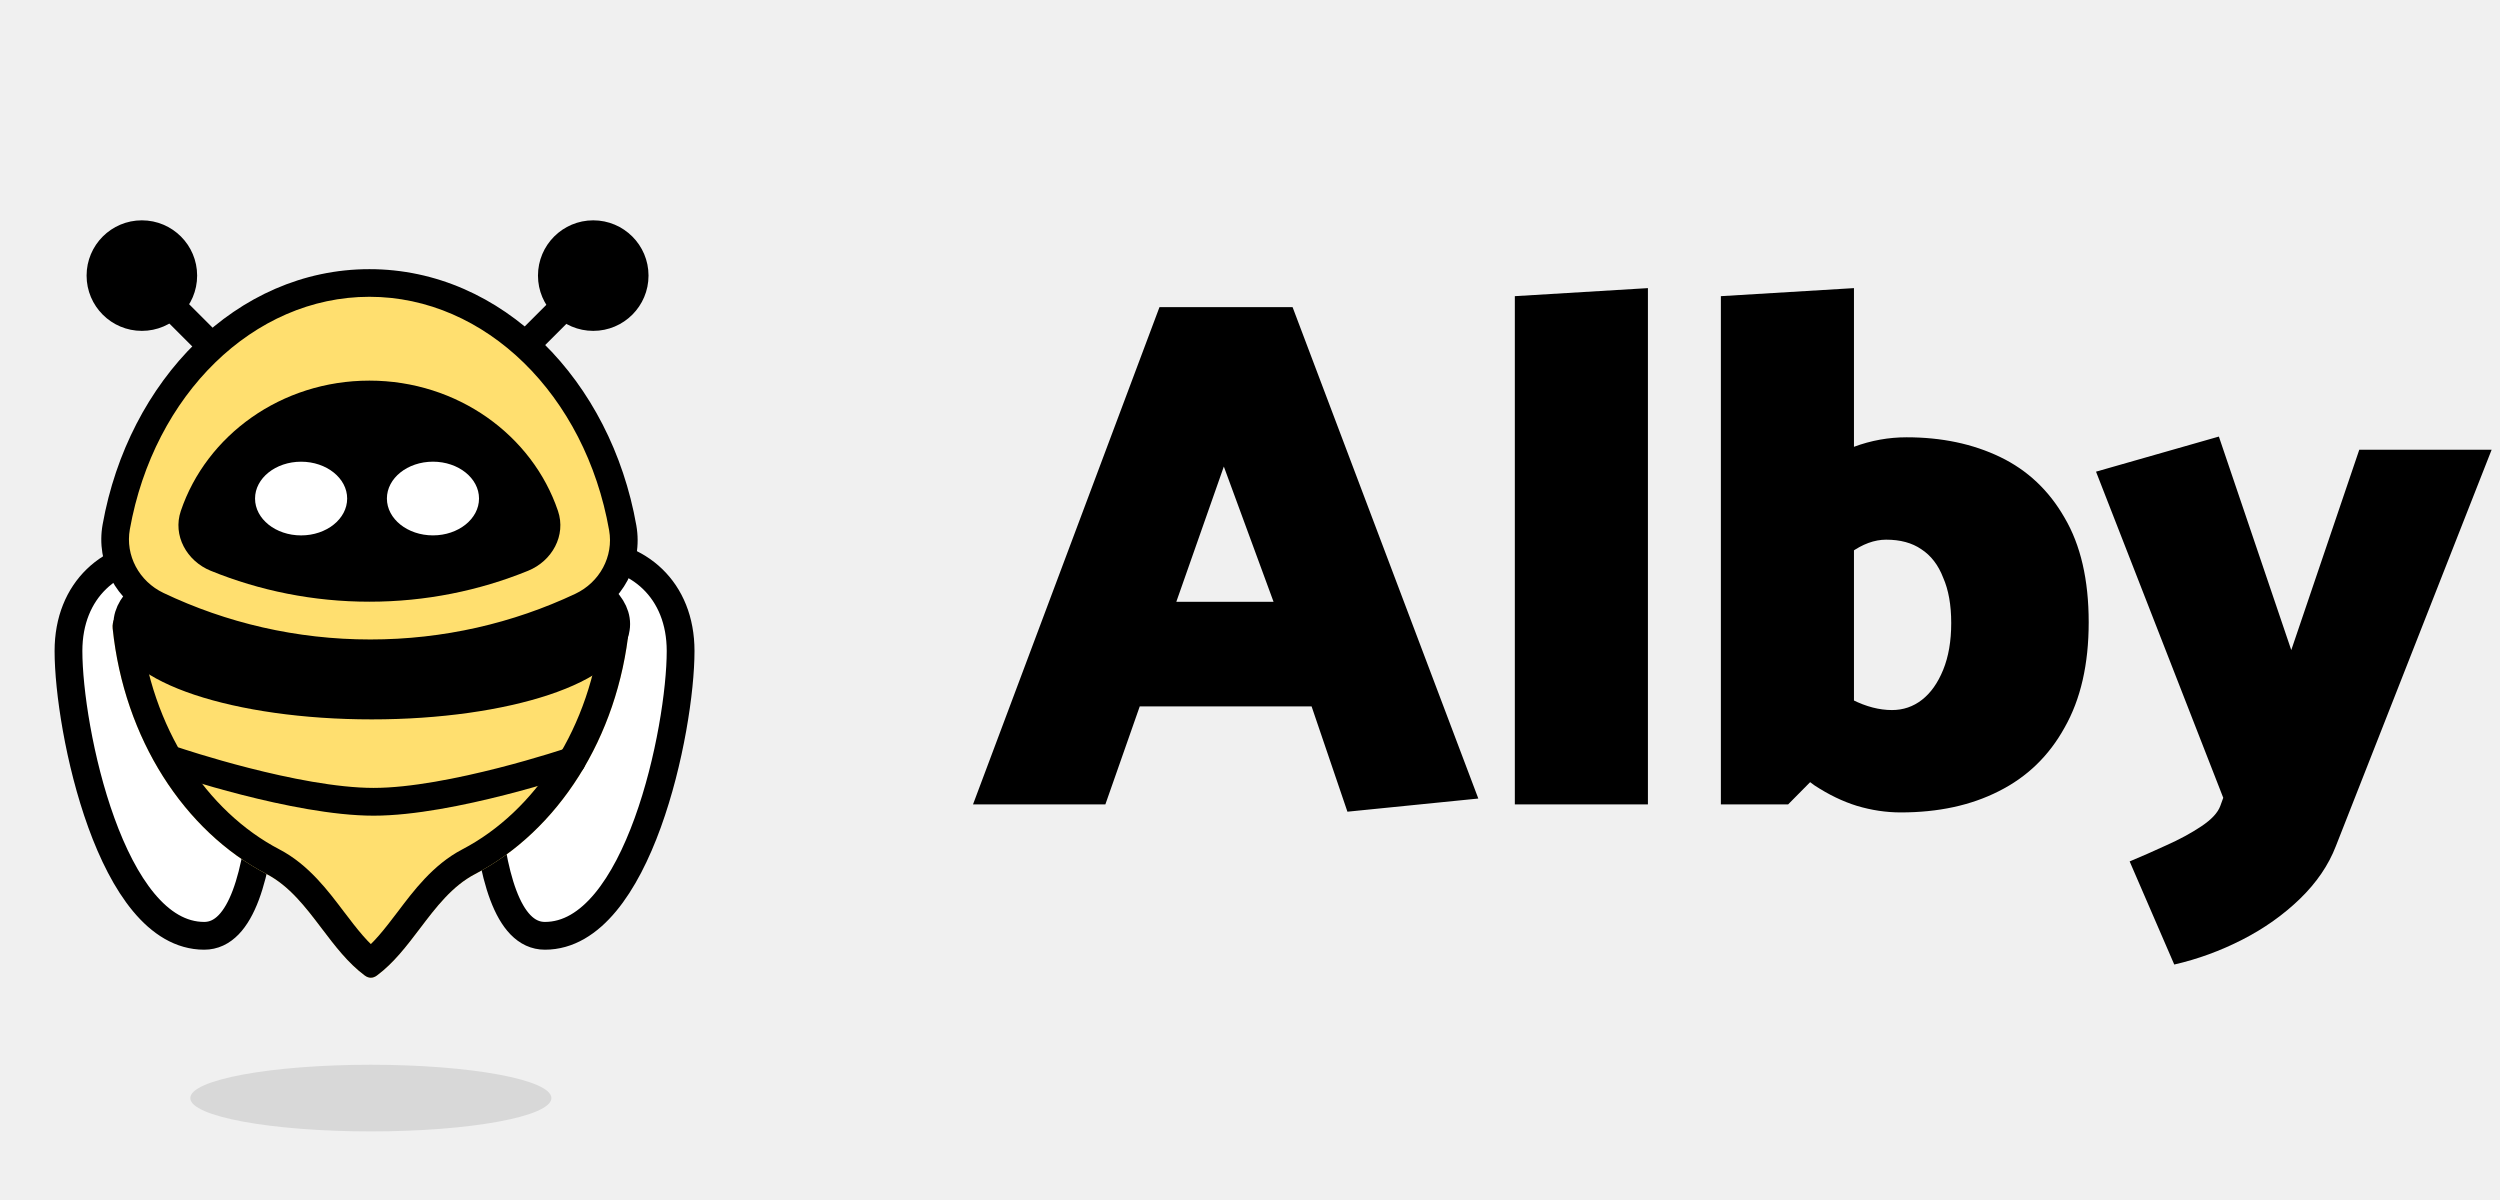
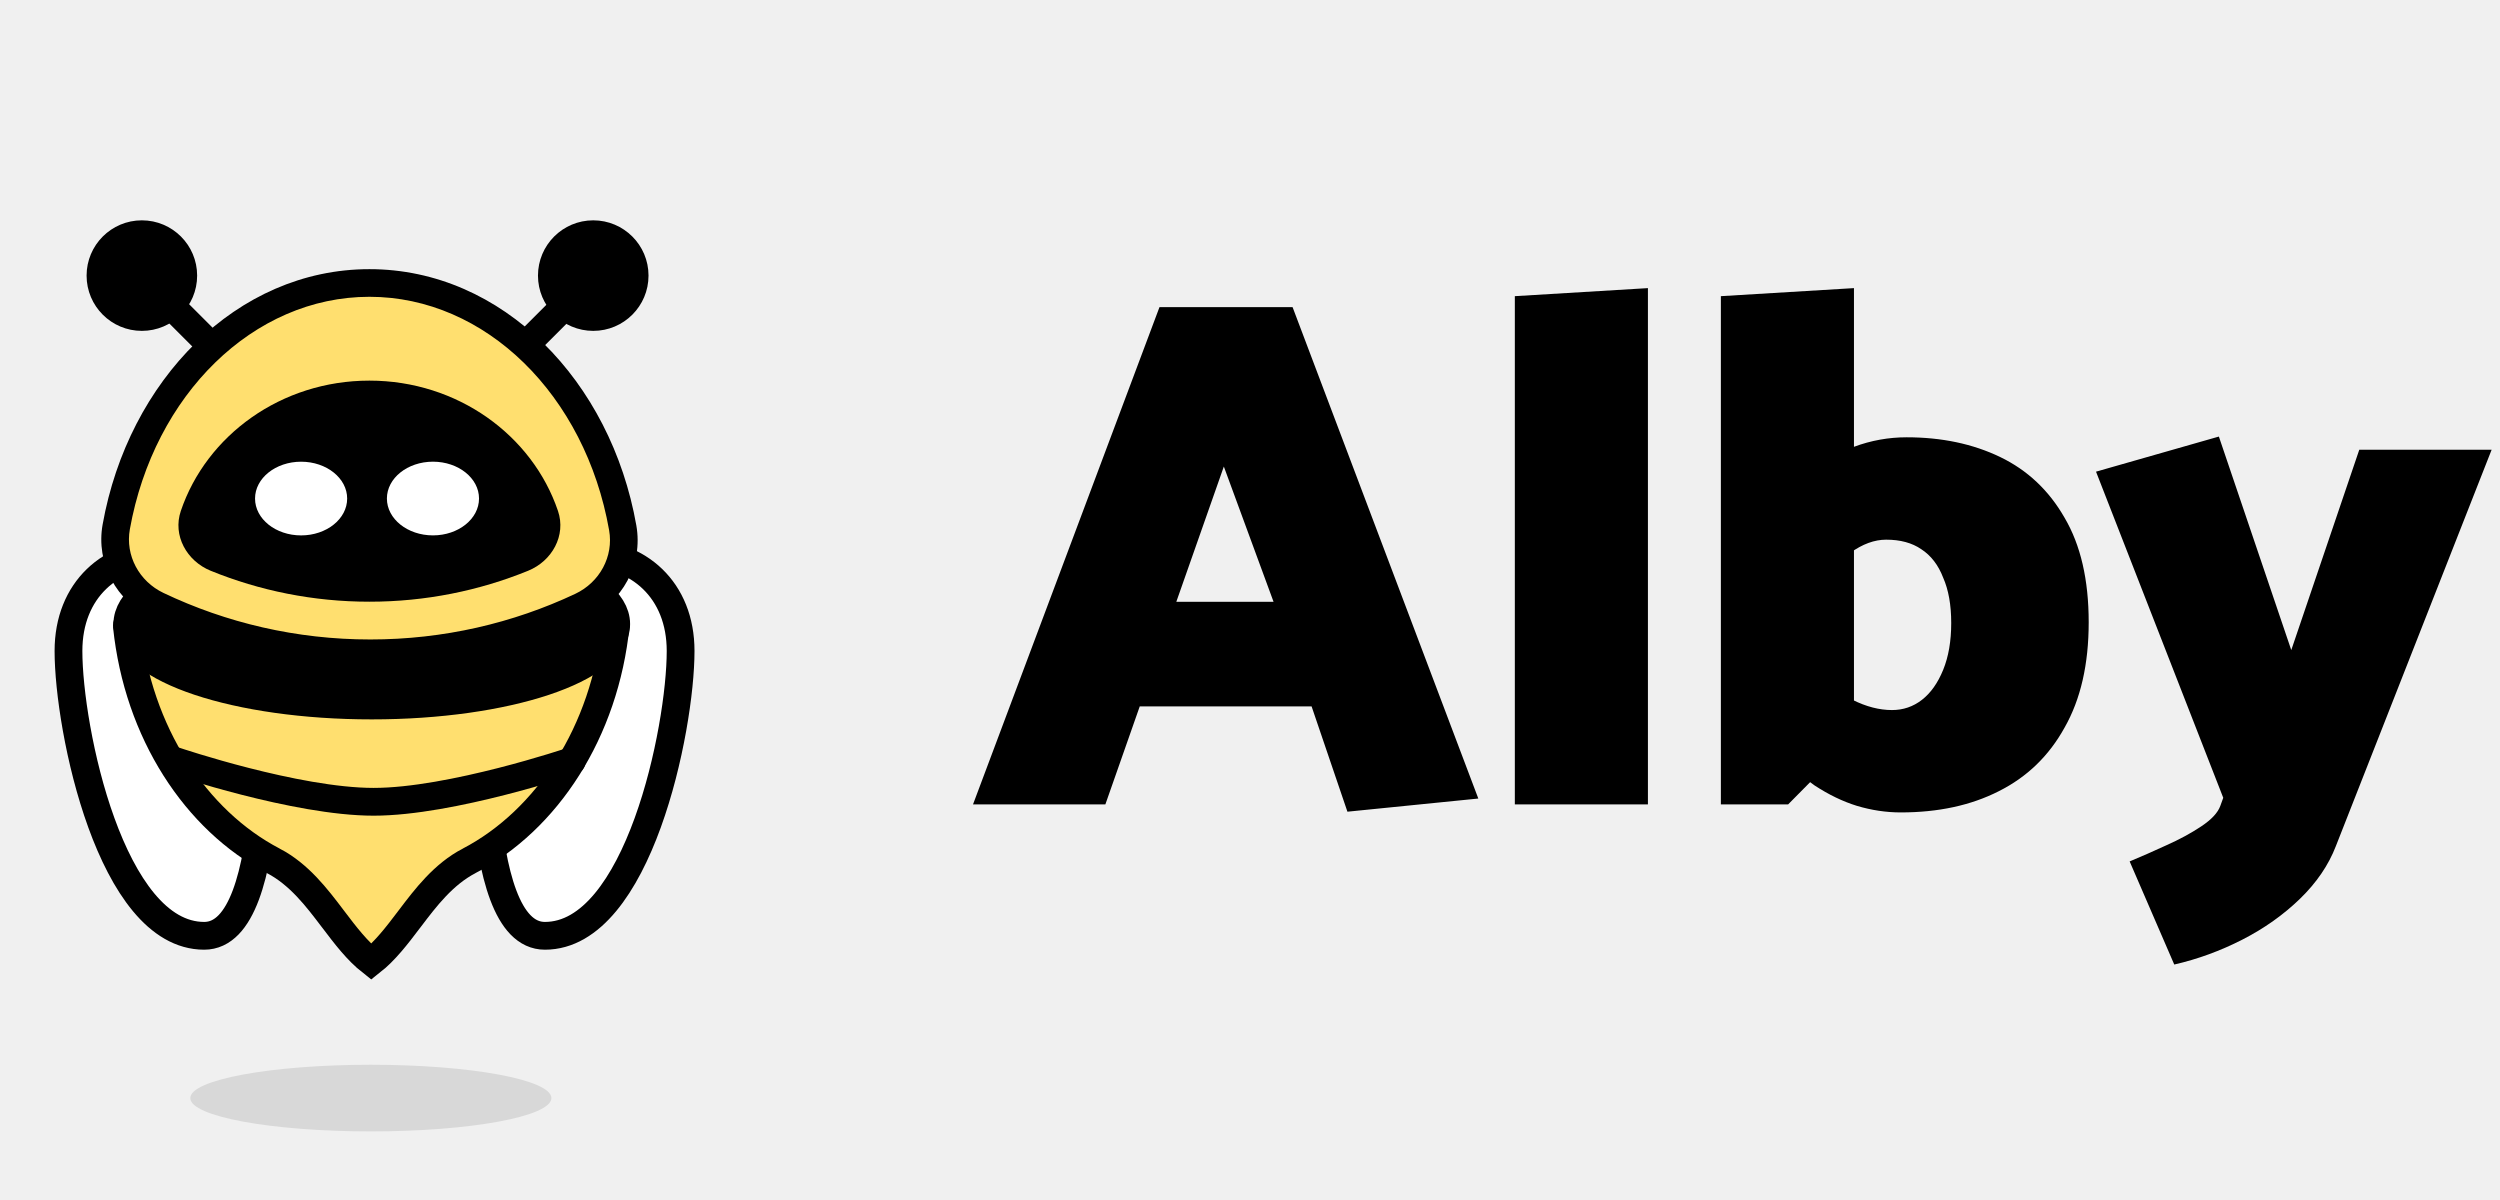
<svg xmlns="http://www.w3.org/2000/svg" width="1094" height="525" viewBox="0 0 1094 525" fill="none">
  <ellipse opacity="0.1" cx="162.28" cy="480.52" rx="79.008" ry="14.586" fill="black" />
-   <path d="M238.442 409.511C279.259 409.511 297.837 319.131 297.837 284.862C297.837 258.151 279.407 241.963 255.177 241.963C231.098 241.963 211.55 252.318 211.307 265.14C211.306 298.978 205.351 409.511 238.442 409.511Z" fill="white" stroke="black" stroke-width="12.155" />
-   <path d="M89.36 409.511C48.543 409.511 29.965 319.131 29.965 284.862C29.965 258.151 48.395 241.963 72.625 241.963C96.704 241.963 116.252 252.318 116.495 265.14C116.496 298.978 122.451 409.511 89.36 409.511Z" fill="white" stroke="black" stroke-width="12.155" />
-   <mask id="path-4-inside-1_2666_16266" fill="white">
-     <path fill-rule="evenodd" clip-rule="evenodd" d="M275.311 274.482C275.972 267.932 268.612 263.976 262.947 267.333C233.341 284.878 198.784 294.95 161.875 294.95C125.31 294.95 91.054 285.066 61.633 267.823C55.958 264.496 48.622 268.478 49.305 275.021C54.345 323.28 80.635 363.674 116.661 382.478C126.717 387.726 133.752 397.003 140.815 406.317C146.527 413.848 152.256 421.404 159.616 426.875C160.472 427.511 161.364 427.847 162.28 427.847C163.197 427.847 164.088 427.511 164.944 426.874C172.304 421.403 178.034 413.848 183.745 406.317C190.808 397.003 197.844 387.726 207.899 382.478C244.059 363.604 270.411 322.979 275.311 274.482Z" />
-   </mask>
-   <path fill-rule="evenodd" clip-rule="evenodd" d="M275.311 274.482C275.972 267.932 268.612 263.976 262.947 267.333C233.341 284.878 198.784 294.95 161.875 294.95C125.31 294.95 91.054 285.066 61.633 267.823C55.958 264.496 48.622 268.478 49.305 275.021C54.345 323.28 80.635 363.674 116.661 382.478C126.717 387.726 133.752 397.003 140.815 406.317C146.527 413.848 152.256 421.404 159.616 426.875C160.472 427.511 161.364 427.847 162.28 427.847C163.197 427.847 164.088 427.511 164.944 426.874C172.304 421.403 178.034 413.848 183.745 406.317C190.808 397.003 197.844 387.726 207.899 382.478C244.059 363.604 270.411 322.979 275.311 274.482Z" fill="#FFDF6F" />
-   <path d="M116.661 382.478L122.286 371.702H122.286L116.661 382.478ZM140.815 406.317L131.13 413.662L131.13 413.662L140.815 406.317ZM159.616 426.875L166.868 417.119L166.868 417.119L159.616 426.875ZM164.944 426.875L172.196 436.63L172.196 436.63L164.944 426.875ZM183.745 406.317L174.06 398.973L174.06 398.973L183.745 406.317ZM207.899 382.478L213.523 393.254L207.899 382.478ZM275.311 274.482L263.217 273.261L275.311 274.482ZM256.75 256.876C228.969 273.341 196.545 282.795 161.875 282.795V307.106C201.024 307.106 237.714 296.416 269.145 277.79L256.75 256.876ZM161.875 282.795C127.529 282.795 95.387 273.516 67.779 257.336L55.487 278.309C86.721 296.615 123.092 307.106 161.875 307.106V282.795ZM37.215 276.283C42.615 327.988 70.886 372.297 111.037 393.254L122.286 371.702C90.384 355.052 66.074 318.571 61.394 273.758L37.215 276.283ZM111.037 393.254C118.255 397.021 123.721 403.891 131.13 413.662L150.501 398.972C143.783 390.115 135.179 378.432 122.286 371.702L111.037 393.254ZM131.13 413.662C136.632 420.917 143.373 429.946 152.365 436.63L166.868 417.119C161.139 412.861 156.421 406.779 150.501 398.972L131.13 413.662ZM152.365 436.63C154.841 438.471 158.215 440.002 162.28 440.002V415.692C164.513 415.692 166.103 416.551 166.868 417.119L152.365 436.63ZM162.28 440.002C166.346 440.002 169.72 438.47 172.196 436.63L157.693 417.119C158.457 416.551 160.047 415.692 162.28 415.692V440.002ZM172.196 436.63C181.187 429.946 187.928 420.917 193.43 413.662L174.06 398.973C168.139 406.779 163.421 412.861 157.693 417.119L172.196 436.63ZM193.43 413.662C200.84 403.892 206.305 397.021 213.523 393.254L202.275 371.702C189.382 378.432 180.777 390.115 174.06 398.973L193.43 413.662ZM213.523 393.254C253.823 372.219 282.155 327.66 287.404 275.704L263.217 273.261C258.667 318.298 234.295 354.989 202.275 371.702L213.523 393.254ZM67.779 257.336C61.006 253.366 53.115 253.721 47.077 257.154C40.877 260.679 36.32 267.712 37.215 276.283L61.394 273.758C61.479 274.573 61.316 275.576 60.804 276.51C60.324 277.386 59.676 277.955 59.092 278.287C57.97 278.926 56.584 278.953 55.487 278.309L67.779 257.336ZM269.145 277.79C268.05 278.439 266.663 278.418 265.538 277.784C264.953 277.455 264.302 276.887 263.818 276.012C263.302 275.079 263.135 274.075 263.217 273.261L287.404 275.704C288.271 267.123 283.683 260.102 277.465 256.601C271.408 253.191 263.51 252.871 256.75 256.876L269.145 277.79Z" fill="black" mask="url(#path-4-inside-1_2666_16266)" />
-   <ellipse cx="162.686" cy="273.072" rx="106.965" ry="35.655" fill="black" stroke="black" stroke-width="12.155" />
+   <path d="M238.442 409.511C279.259 409.511 297.837 319.131 297.837 284.862C297.837 258.151 279.407 241.964 255.177 241.964C231.098 241.964 211.55 252.318 211.307 265.14C211.306 298.978 205.351 409.511 238.442 409.511Z" fill="white" stroke="black" stroke-width="12.155" />
+   <path d="M89.36 409.511C48.543 409.511 29.965 319.131 29.965 284.862C29.965 258.151 48.395 241.964 72.625 241.964C96.704 241.964 116.252 252.318 116.495 265.14C116.496 298.978 122.451 409.511 89.36 409.511Z" fill="white" stroke="black" stroke-width="12.155" />
+   <path d="M55.493 273.998L55.493 273.997C55.449 273.578 55.534 273.336 55.621 273.178C55.724 272.991 55.918 272.769 56.245 272.583C56.922 272.198 57.87 272.129 58.752 272.645C89.069 290.415 124.036 300.603 162.053 300.603C200.077 300.603 235.693 290.217 266.204 272.137C267.081 271.617 268.026 271.681 268.705 272.064C269.033 272.248 269.23 272.47 269.333 272.658C269.421 272.817 269.507 273.06 269.465 273.479C264.745 320.252 239.375 358.921 205.275 376.72L205.274 376.72C194.011 382.6 186.267 392.814 179.465 401.785C179.343 401.946 179.221 402.106 179.1 402.266L179.099 402.268C173.571 409.561 168.567 416.092 162.452 420.905C156.337 416.092 151.333 409.561 145.805 402.268L145.804 402.266C145.683 402.106 145.561 401.946 145.439 401.785C138.637 392.814 130.893 382.6 119.63 376.72L119.629 376.72C85.659 358.989 60.353 320.545 55.493 273.998Z" fill="#FFDF6F" stroke="black" stroke-width="12.093" />
+   <ellipse cx="162.685" cy="273.072" rx="106.965" ry="35.655" fill="black" stroke="black" stroke-width="12.155" />
  <path d="M76.789 333.038C76.789 333.038 129.549 350.865 163.496 350.865C197.442 350.865 250.202 333.038 250.202 333.038" stroke="black" stroke-width="12.155" stroke-linecap="round" />
-   <circle r="24.187" transform="matrix(-1 0 0 1 62.0795 120.604)" fill="black" />
-   <path d="M58.048 116.976L103.197 162.124" stroke="black" stroke-width="12.093" />
+   <circle cx="24.187" cy="24.187" r="24.187" transform="matrix(-1 0 0 1 86.2664 96.417)" fill="black" />
+   <path d="M58.048 116.976L103.197 162.125" stroke="black" stroke-width="12.093" />
  <circle cx="259.606" cy="120.604" r="24.187" fill="black" />
-   <path d="M264.04 116.976L218.891 162.124" stroke="black" stroke-width="12.093" />
-   <path fill-rule="evenodd" clip-rule="evenodd" d="M68.945 264.934C55.909 258.728 48.322 244.792 50.864 230.579C61.771 169.58 107.228 123.829 161.649 123.829C216.201 123.829 261.746 169.802 272.512 231.023C275.016 245.261 267.368 259.191 254.287 265.346C226.298 278.518 195.035 285.88 162.052 285.88C128.726 285.88 97.156 278.364 68.945 264.934Z" fill="#FFDF6F" />
-   <path d="M272.512 231.023L278.468 229.976L272.512 231.023ZM56.816 231.644C67.356 172.702 110.923 129.875 161.649 129.875V117.782C103.534 117.782 56.187 166.458 44.911 229.515L56.816 231.644ZM161.649 129.875C212.497 129.875 256.154 172.911 266.557 232.07L278.468 229.976C267.339 166.693 219.905 117.782 161.649 117.782V129.875ZM251.713 259.875C224.512 272.675 194.126 279.834 162.052 279.834V291.927C195.943 291.927 228.084 284.36 256.862 270.817L251.713 259.875ZM162.052 279.834C129.645 279.834 98.961 272.526 71.544 259.474L66.346 270.393C95.352 284.202 127.808 291.927 162.052 291.927V279.834ZM266.557 232.07C268.565 243.485 262.452 254.821 251.713 259.875L256.862 270.817C272.283 263.56 281.468 247.037 278.468 229.976L266.557 232.07ZM44.911 229.515C41.866 246.545 50.977 263.077 66.346 270.393L71.544 259.474C60.841 254.379 54.779 243.038 56.816 231.644L44.911 229.515Z" fill="black" />
-   <path fill-rule="evenodd" clip-rule="evenodd" d="M92.204 249.768C81.711 245.495 75.487 234.33 79.123 223.599C90.336 190.507 123.045 166.559 161.649 166.559C200.253 166.559 232.962 190.507 244.175 223.599C247.811 234.33 241.587 245.495 231.094 249.768C209.662 258.497 186.217 263.306 161.649 263.306C137.081 263.306 113.636 258.497 92.204 249.768Z" fill="black" />
-   <ellipse cx="189.464" cy="218.157" rx="20.156" ry="16.125" fill="white" />
+   <path d="M264.04 116.976L218.891 162.125" stroke="black" stroke-width="12.093" />
+   <path fill-rule="evenodd" clip-rule="evenodd" d="M68.945 264.934C55.909 258.728 48.322 244.792 50.864 230.58C61.771 169.58 107.228 123.829 161.649 123.829C216.201 123.829 261.746 169.802 272.512 231.023C275.016 245.261 267.368 259.191 254.287 265.346C226.298 278.518 195.035 285.881 162.052 285.881C128.726 285.881 97.156 278.364 68.945 264.934Z" fill="#FFDF6F" />
+   <path d="M272.512 231.023L266.557 232.07L272.512 231.023ZM68.945 264.934L66.346 270.394L68.945 264.934ZM56.816 231.644C67.356 172.702 110.923 129.876 161.649 129.876V117.782C103.534 117.782 56.187 166.458 44.911 229.515L56.816 231.644ZM161.649 129.876C212.497 129.876 256.154 172.911 266.557 232.07L278.468 229.976C267.339 166.693 219.905 117.782 161.649 117.782V129.876ZM251.713 259.875C224.512 272.676 194.126 279.834 162.052 279.834V291.927C195.943 291.927 228.084 284.36 256.862 270.818L251.713 259.875ZM162.052 279.834C129.645 279.834 98.961 272.526 71.544 259.474L66.346 270.394C95.352 284.202 127.808 291.927 162.052 291.927V279.834ZM266.557 232.07C268.565 243.486 262.452 254.821 251.713 259.875L256.862 270.818C272.283 263.56 281.468 247.037 278.468 229.976L266.557 232.07ZM44.911 229.515C41.866 246.546 50.977 263.077 66.346 270.394L71.544 259.474C60.841 254.379 54.779 243.038 56.816 231.644L44.911 229.515Z" fill="black" />
+   <path fill-rule="evenodd" clip-rule="evenodd" d="M92.204 249.769C81.711 245.495 75.487 234.331 79.123 223.6C90.336 190.507 123.045 166.559 161.649 166.559C200.253 166.559 232.962 190.507 244.175 223.6C247.811 234.331 241.587 245.495 231.094 249.769C209.662 258.497 186.217 263.306 161.649 263.306C137.081 263.306 113.636 258.497 92.204 249.769Z" fill="black" />
+   <ellipse cx="189.464" cy="218.158" rx="20.156" ry="16.125" fill="white" />
  <ellipse cx="131.763" cy="218.167" rx="20.156" ry="16.125" fill="white" />
  <path d="M557.311 263.36H514.751L535.551 204.16L557.311 263.36ZM507.391 134.4L425.791 352H483.711L498.751 309.12H573.951L589.631 355.2L646.911 349.44L565.631 134.4H507.391ZM721.131 352V126.08L662.891 129.6V352H721.131ZM782.494 352L811.294 322.88V126.08L753.054 129.6V352H782.494ZM792.414 257.28C798.6 250.88 804.36 245.76 809.694 241.92C815.027 238.08 820.254 236.16 825.374 236.16C831.56 236.16 836.68 237.547 840.734 240.32C845 243.093 848.2 247.253 850.334 252.8C852.68 258.133 853.854 264.747 853.854 272.64C853.854 280.533 852.68 287.36 850.334 293.12C847.987 298.88 844.894 303.253 841.054 306.24C837.214 309.227 832.84 310.72 827.934 310.72C822.387 310.72 816.627 309.227 810.654 306.24C804.68 303.04 798.6 298.56 792.414 292.8L776.094 327.04C782.067 333.867 788.04 339.413 794.014 343.68C800.2 347.733 806.387 350.72 812.574 352.64C818.974 354.56 825.374 355.52 831.774 355.52C848.2 355.52 862.494 352.427 874.654 346.24C887.027 340.053 896.627 330.773 903.454 318.4C910.494 306.027 914.014 290.667 914.014 272.32C914.014 253.76 910.494 238.507 903.454 226.56C896.627 214.613 887.24 205.76 875.294 200C863.347 194.24 849.694 191.36 834.334 191.36C826.44 191.36 818.76 192.747 811.294 195.52C803.827 198.293 797 201.92 790.814 206.4C784.84 210.667 779.934 215.147 776.094 219.84L792.414 257.28ZM971.616 352.64C970.55 355.627 967.776 358.613 963.296 361.6C958.816 364.587 953.696 367.36 947.936 369.92C942.39 372.48 937.056 374.827 931.936 376.96L951.456 422.08C961.696 419.733 971.616 416.107 981.216 411.2C990.816 406.293 999.243 400.32 1006.5 393.28C1013.75 386.24 1018.98 378.56 1022.18 370.24L1090.34 196.8H1032.42L1002.66 284.48L970.976 191.04L917.216 206.4L972.896 349.12L971.616 352.64Z" fill="black" />
</svg>
